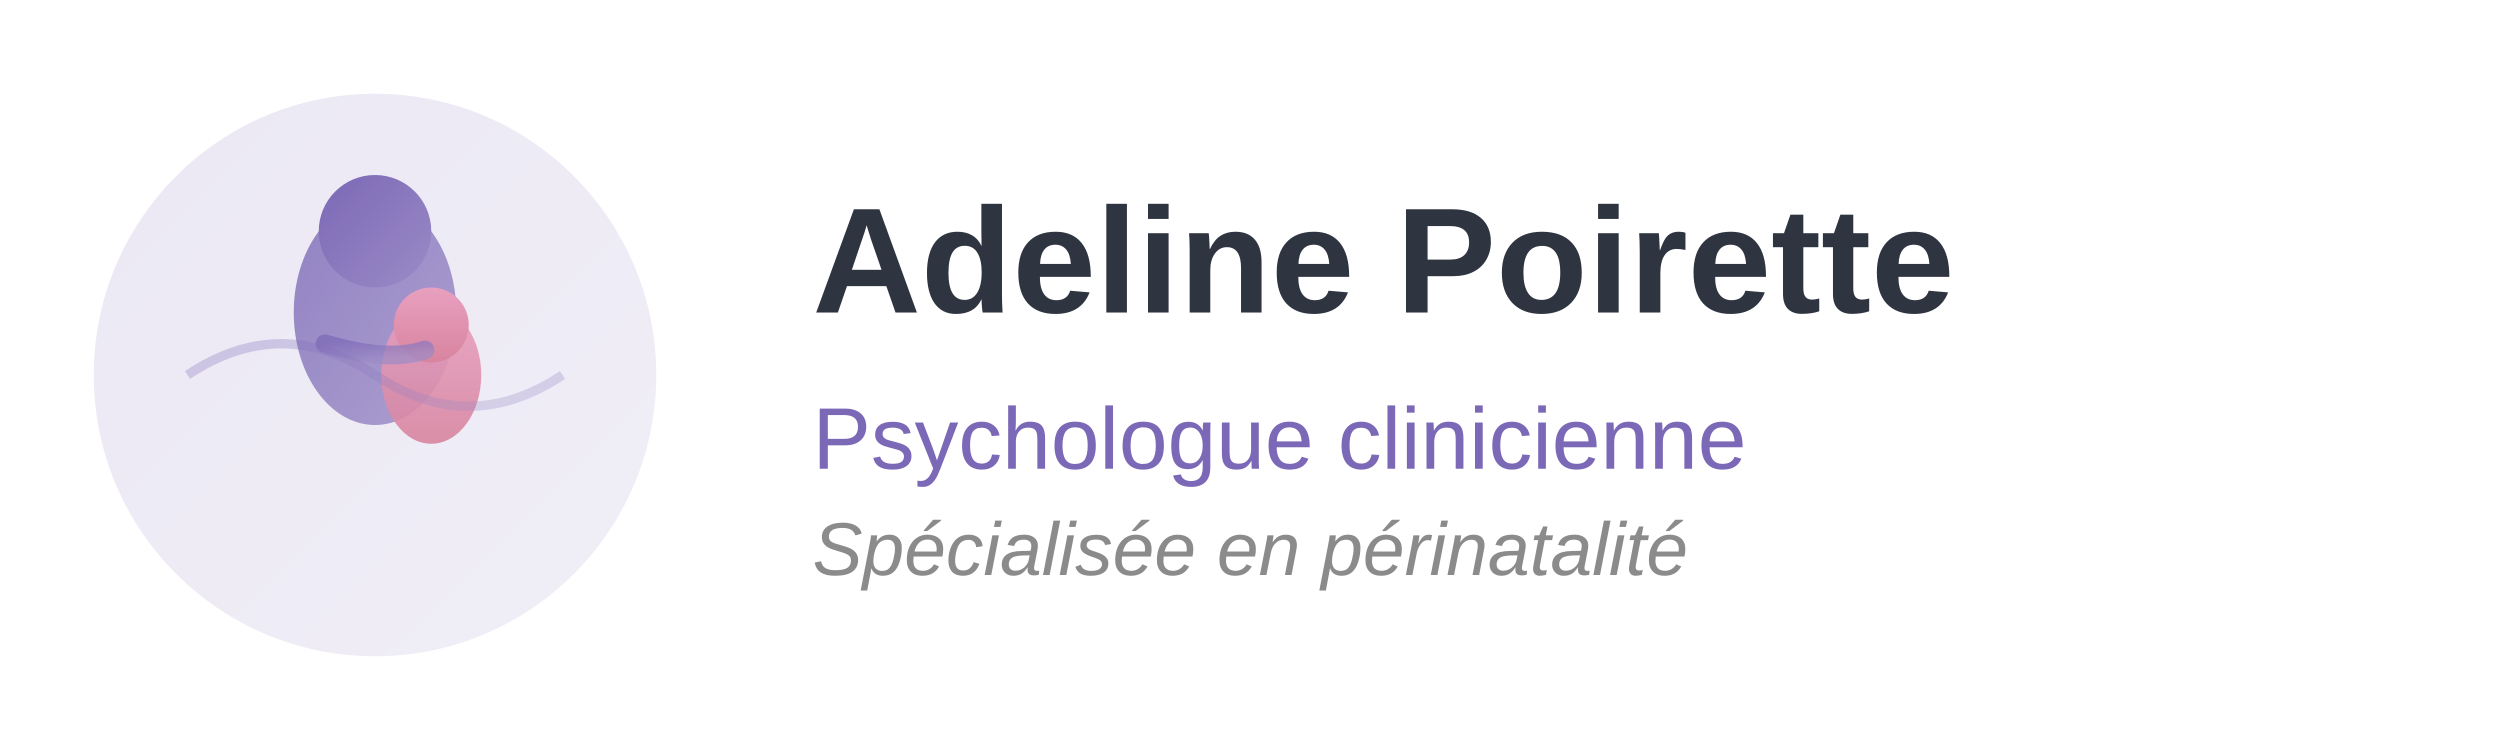
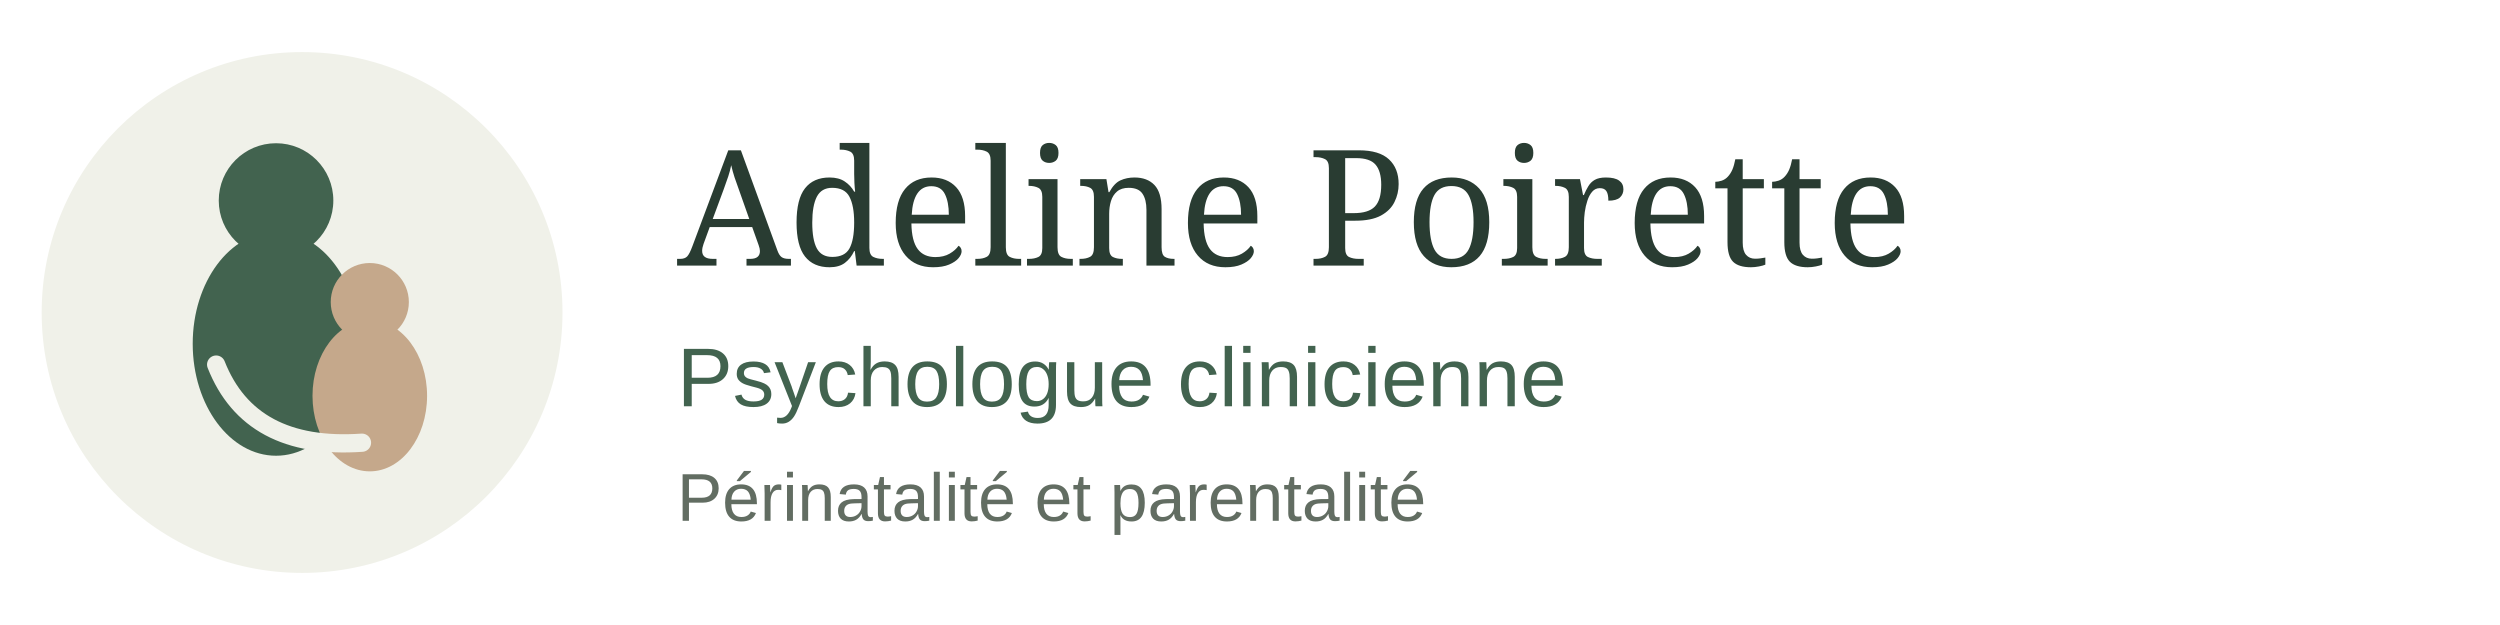
- <svg xmlns="http://www.w3.org/2000/svg" viewBox="0 0 400 120" width="400" height="120">
-   <defs>
-     <linearGradient id="gradient" x1="0%" y1="0%" x2="100%" y2="100%">
-       <stop offset="0%" style="stop-color:#7B68B6;stop-opacity:1" />
-       <stop offset="100%" style="stop-color:#9B8BC6;stop-opacity:1" />
-     </linearGradient>
-     <linearGradient id="heartGradient" x1="0%" y1="0%" x2="0%" y2="100%">
-       <stop offset="0%" style="stop-color:#E8A0BF;stop-opacity:1" />
-       <stop offset="100%" style="stop-color:#D8849F;stop-opacity:1" />
-     </linearGradient>
-   </defs>
-   <circle cx="60" cy="60" r="45" fill="url(#gradient)" opacity="0.15" />
-   <g transform="translate(60, 60)">
-     <ellipse cx="0" cy="-10" rx="13" ry="18" fill="url(#gradient)" opacity="0.8" />
-     <circle cx="0" cy="-23" r="9" fill="url(#gradient)" />
-     <ellipse cx="9" cy="0" rx="8" ry="11" fill="url(#heartGradient)" opacity="0.9" />
-     <circle cx="9" cy="-8" r="6" fill="url(#heartGradient)" />
-     <path d="M -8,-5 Q 2,-2 8,-4" stroke="url(#gradient)" stroke-width="3" fill="none" stroke-linecap="round" opacity="0.7" />
+ <svg xmlns="http://www.w3.org/2000/svg" viewBox="0 0 480 120" width="480" height="120">
+   <g transform="translate(8 10) scale(.5)">
+     <rect width="200" height="200" rx="100" fill="#f0f1e9" />
+     <ellipse cx="90" cy="112" rx="32" ry="43" fill="#42634f" />
+     <circle cx="90" cy="57" r="22" fill="#42634f" />
+     <ellipse cx="126" cy="132" rx="22" ry="29" fill="#c5a88b" />
+     <circle cx="126" cy="96" r="15" fill="#c5a88b" />
+     <path d="M67 120 Q80 153 123 150" stroke="#f0f1e9" stroke-width="7" fill="none" stroke-linecap="round" />
  </g>
-   <path d="M 30,60 Q 45,50 60,60 T 90,60" stroke="url(#gradient)" stroke-width="1.5" fill="none" opacity="0.3" />
-   <text x="130" y="50" font-family="'Segoe UI', 'Helvetica Neue', Arial, sans-serif" font-size="24" font-weight="600" fill="#2e3440">
-     Adeline Poirette
-   </text>
-   <text x="130" y="75" font-family="'Segoe UI', 'Helvetica Neue', Arial, sans-serif" font-size="14" fill="#7B68B6">
-     Psychologue clinicienne
-   </text>
-   <text x="130" y="92" font-family="'Segoe UI', 'Helvetica Neue', Arial, sans-serif" font-size="12" fill="#8B8B8B" font-style="italic">
-     Spécialisée en périnatalité
-   </text>
+   <text x="130" y="51" font-family="Georgia, serif" font-size="31" fill="#293c32">Adeline Poirette</text>
+   <text x="130" y="78" font-family="Arial, sans-serif" font-size="16" fill="#42634f">Psychologue clinicienne</text>
+   <text x="130" y="100" font-family="Arial, sans-serif" font-size="13" fill="#626d62">Périnatalité et parentalité</text>
</svg>
